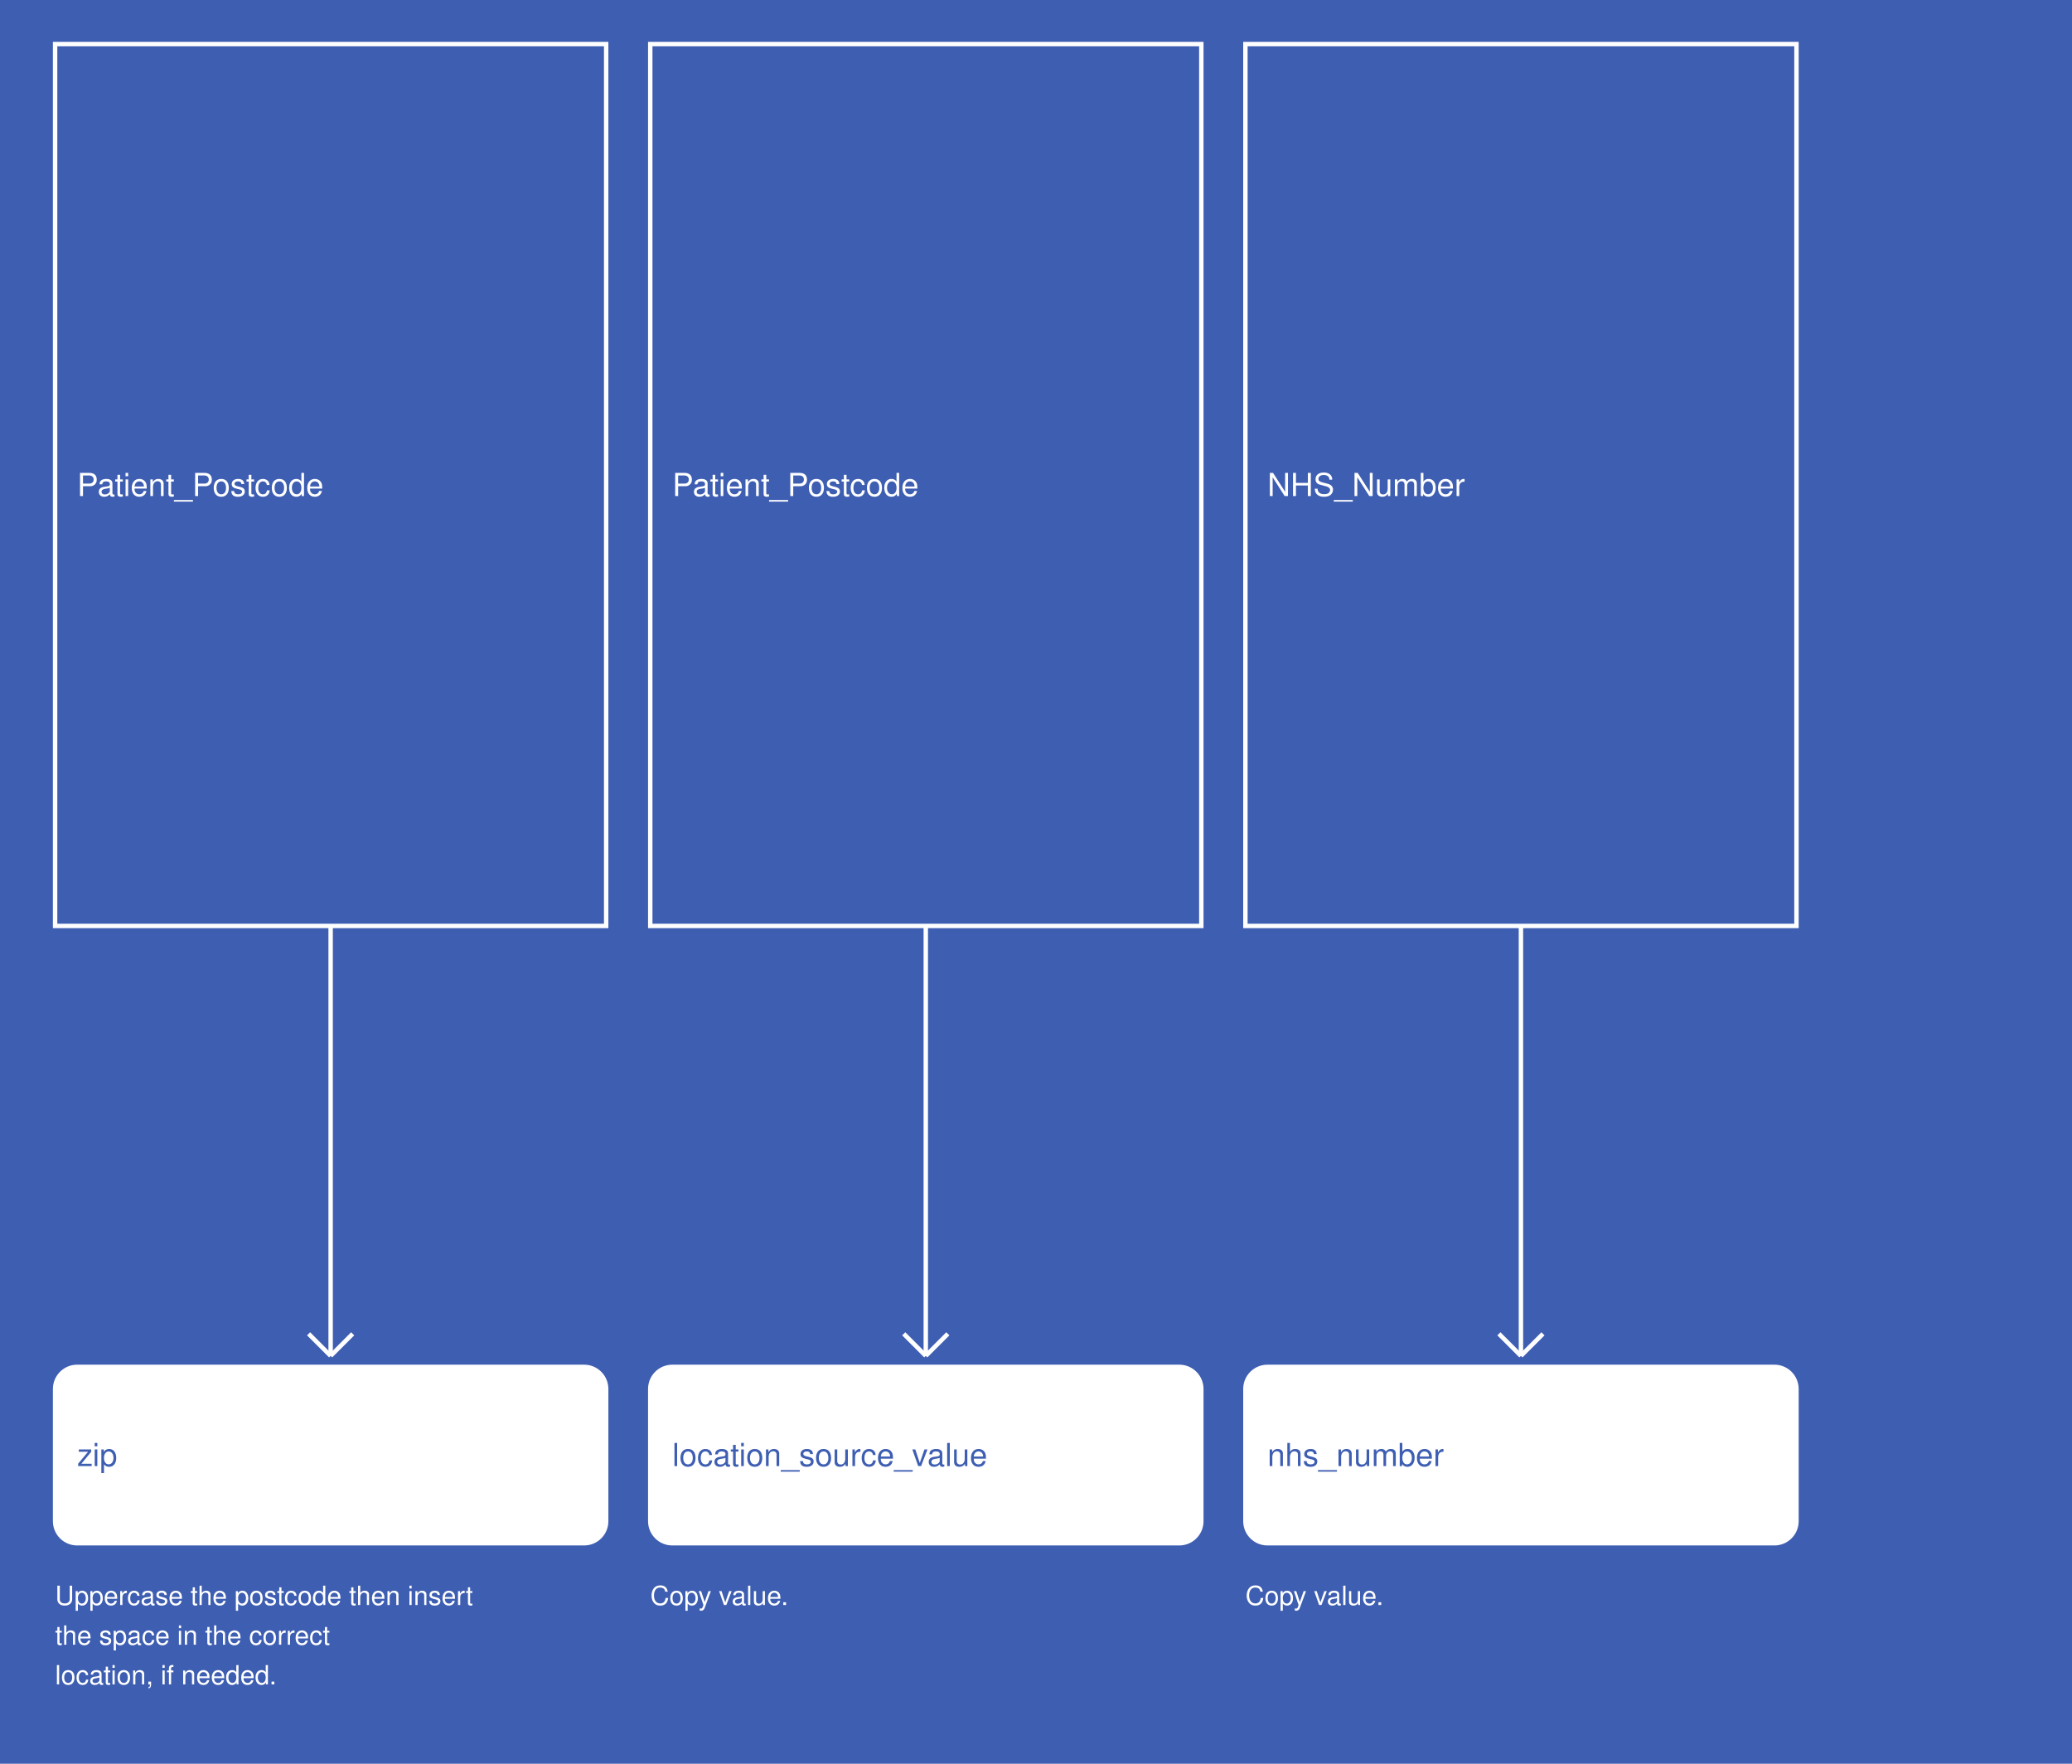
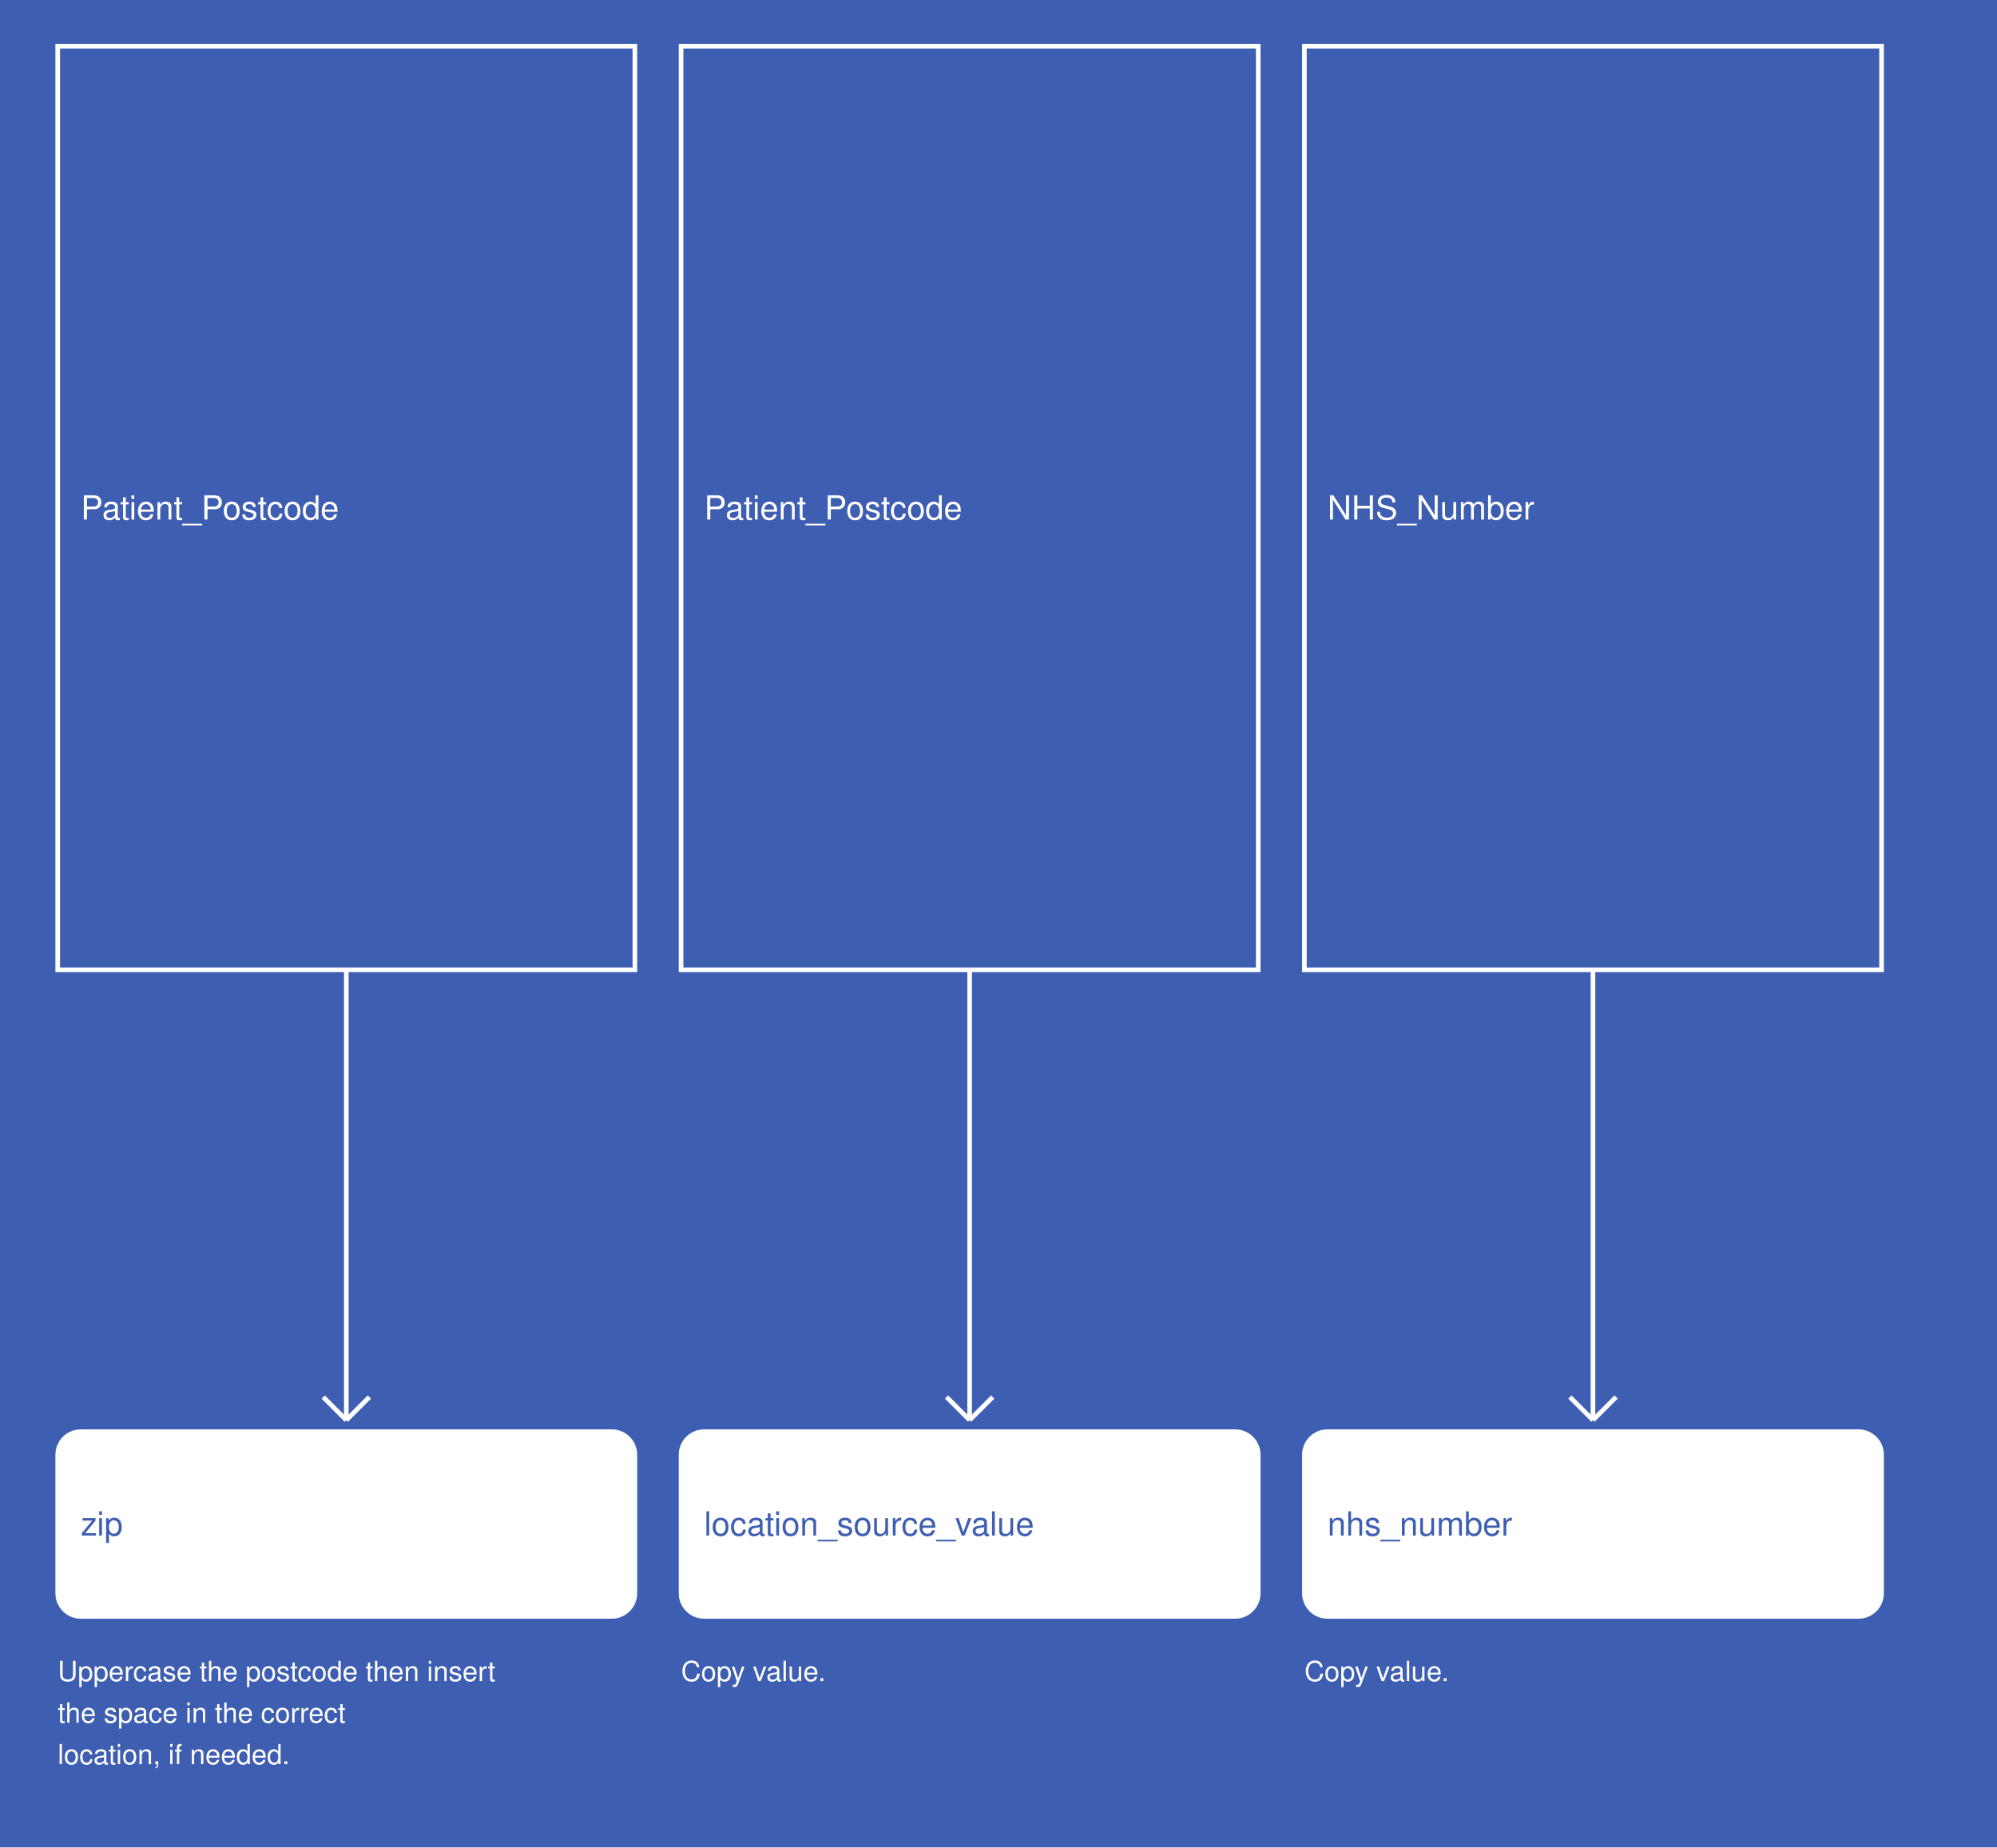
- <svg xmlns="http://www.w3.org/2000/svg" width="940" height="800">
+ <svg xmlns="http://www.w3.org/2000/svg" width="865" height="800">
  <rect width="100%" height="100%" fill="#3E5EB2" />
  <g>
    <rect x="25" y="20" width="250" height="400" fill="#3E5EB2" stroke="white" stroke-width="2" />
    <text x="35" y="225" fill="white" font-family="Helvetica" font-size="1.2em" text-anchor="start">Patient_Postcode</text>
  </g>
  <g>
    <line x1="150" y1="420" x2="150" y2="615" stroke="white" stroke-width="2" />
    <line x1="140" y1="605" x2="150" y2="615" stroke="white" stroke-width="2" />
    <line x1="160" y1="605" x2="150" y2="615" stroke="white" stroke-width="2" />
    <text x="25" y="728" fill="white" font-size="1em" font-family="Helvetica">Uppercase the postcode then insert</text>
    <text x="25" y="746" fill="white" font-size="1em" font-family="Helvetica">the space in the correct</text>
    <text x="25" y="764" fill="white" font-size="1em" font-family="Helvetica">location, if needed.</text>
  </g>
  <g>
    <rect x="25" y="620" width="250" height="80" fill="white" stroke="white" stroke-width="2" rx="10" />
    <text x="35" y="665" fill="#3E5EB2" font-family="Helvetica" font-size="1.2em" text-anchor="start">zip</text>
  </g>
  <g>
    <rect x="295" y="20" width="250" height="400" fill="#3E5EB2" stroke="white" stroke-width="2" />
    <text x="305" y="225" fill="white" font-family="Helvetica" font-size="1.2em" text-anchor="start">Patient_Postcode</text>
  </g>
  <g>
    <line x1="420" y1="420" x2="420" y2="615" stroke="white" stroke-width="2" />
    <line x1="410" y1="605" x2="420" y2="615" stroke="white" stroke-width="2" />
    <line x1="430" y1="605" x2="420" y2="615" stroke="white" stroke-width="2" />
    <text x="295" y="728" fill="white" font-size="1em" font-family="Helvetica">Copy value.</text>
  </g>
  <g>
    <rect x="295" y="620" width="250" height="80" fill="white" stroke="white" stroke-width="2" rx="10" />
    <text x="305" y="665" fill="#3E5EB2" font-family="Helvetica" font-size="1.2em" text-anchor="start">location_source_value</text>
  </g>
  <g>
    <rect x="565" y="20" width="250" height="400" fill="#3E5EB2" stroke="white" stroke-width="2" />
    <text x="575" y="225" fill="white" font-family="Helvetica" font-size="1.2em" text-anchor="start">NHS_Number</text>
  </g>
  <g>
    <line x1="690" y1="420" x2="690" y2="615" stroke="white" stroke-width="2" />
    <line x1="680" y1="605" x2="690" y2="615" stroke="white" stroke-width="2" />
    <line x1="700" y1="605" x2="690" y2="615" stroke="white" stroke-width="2" />
    <text x="565" y="728" fill="white" font-size="1em" font-family="Helvetica">Copy value.</text>
  </g>
  <g>
    <rect x="565" y="620" width="250" height="80" fill="white" stroke="white" stroke-width="2" rx="10" />
    <text x="575" y="665" fill="#3E5EB2" font-family="Helvetica" font-size="1.2em" text-anchor="start">nhs_number</text>
  </g>
</svg>
